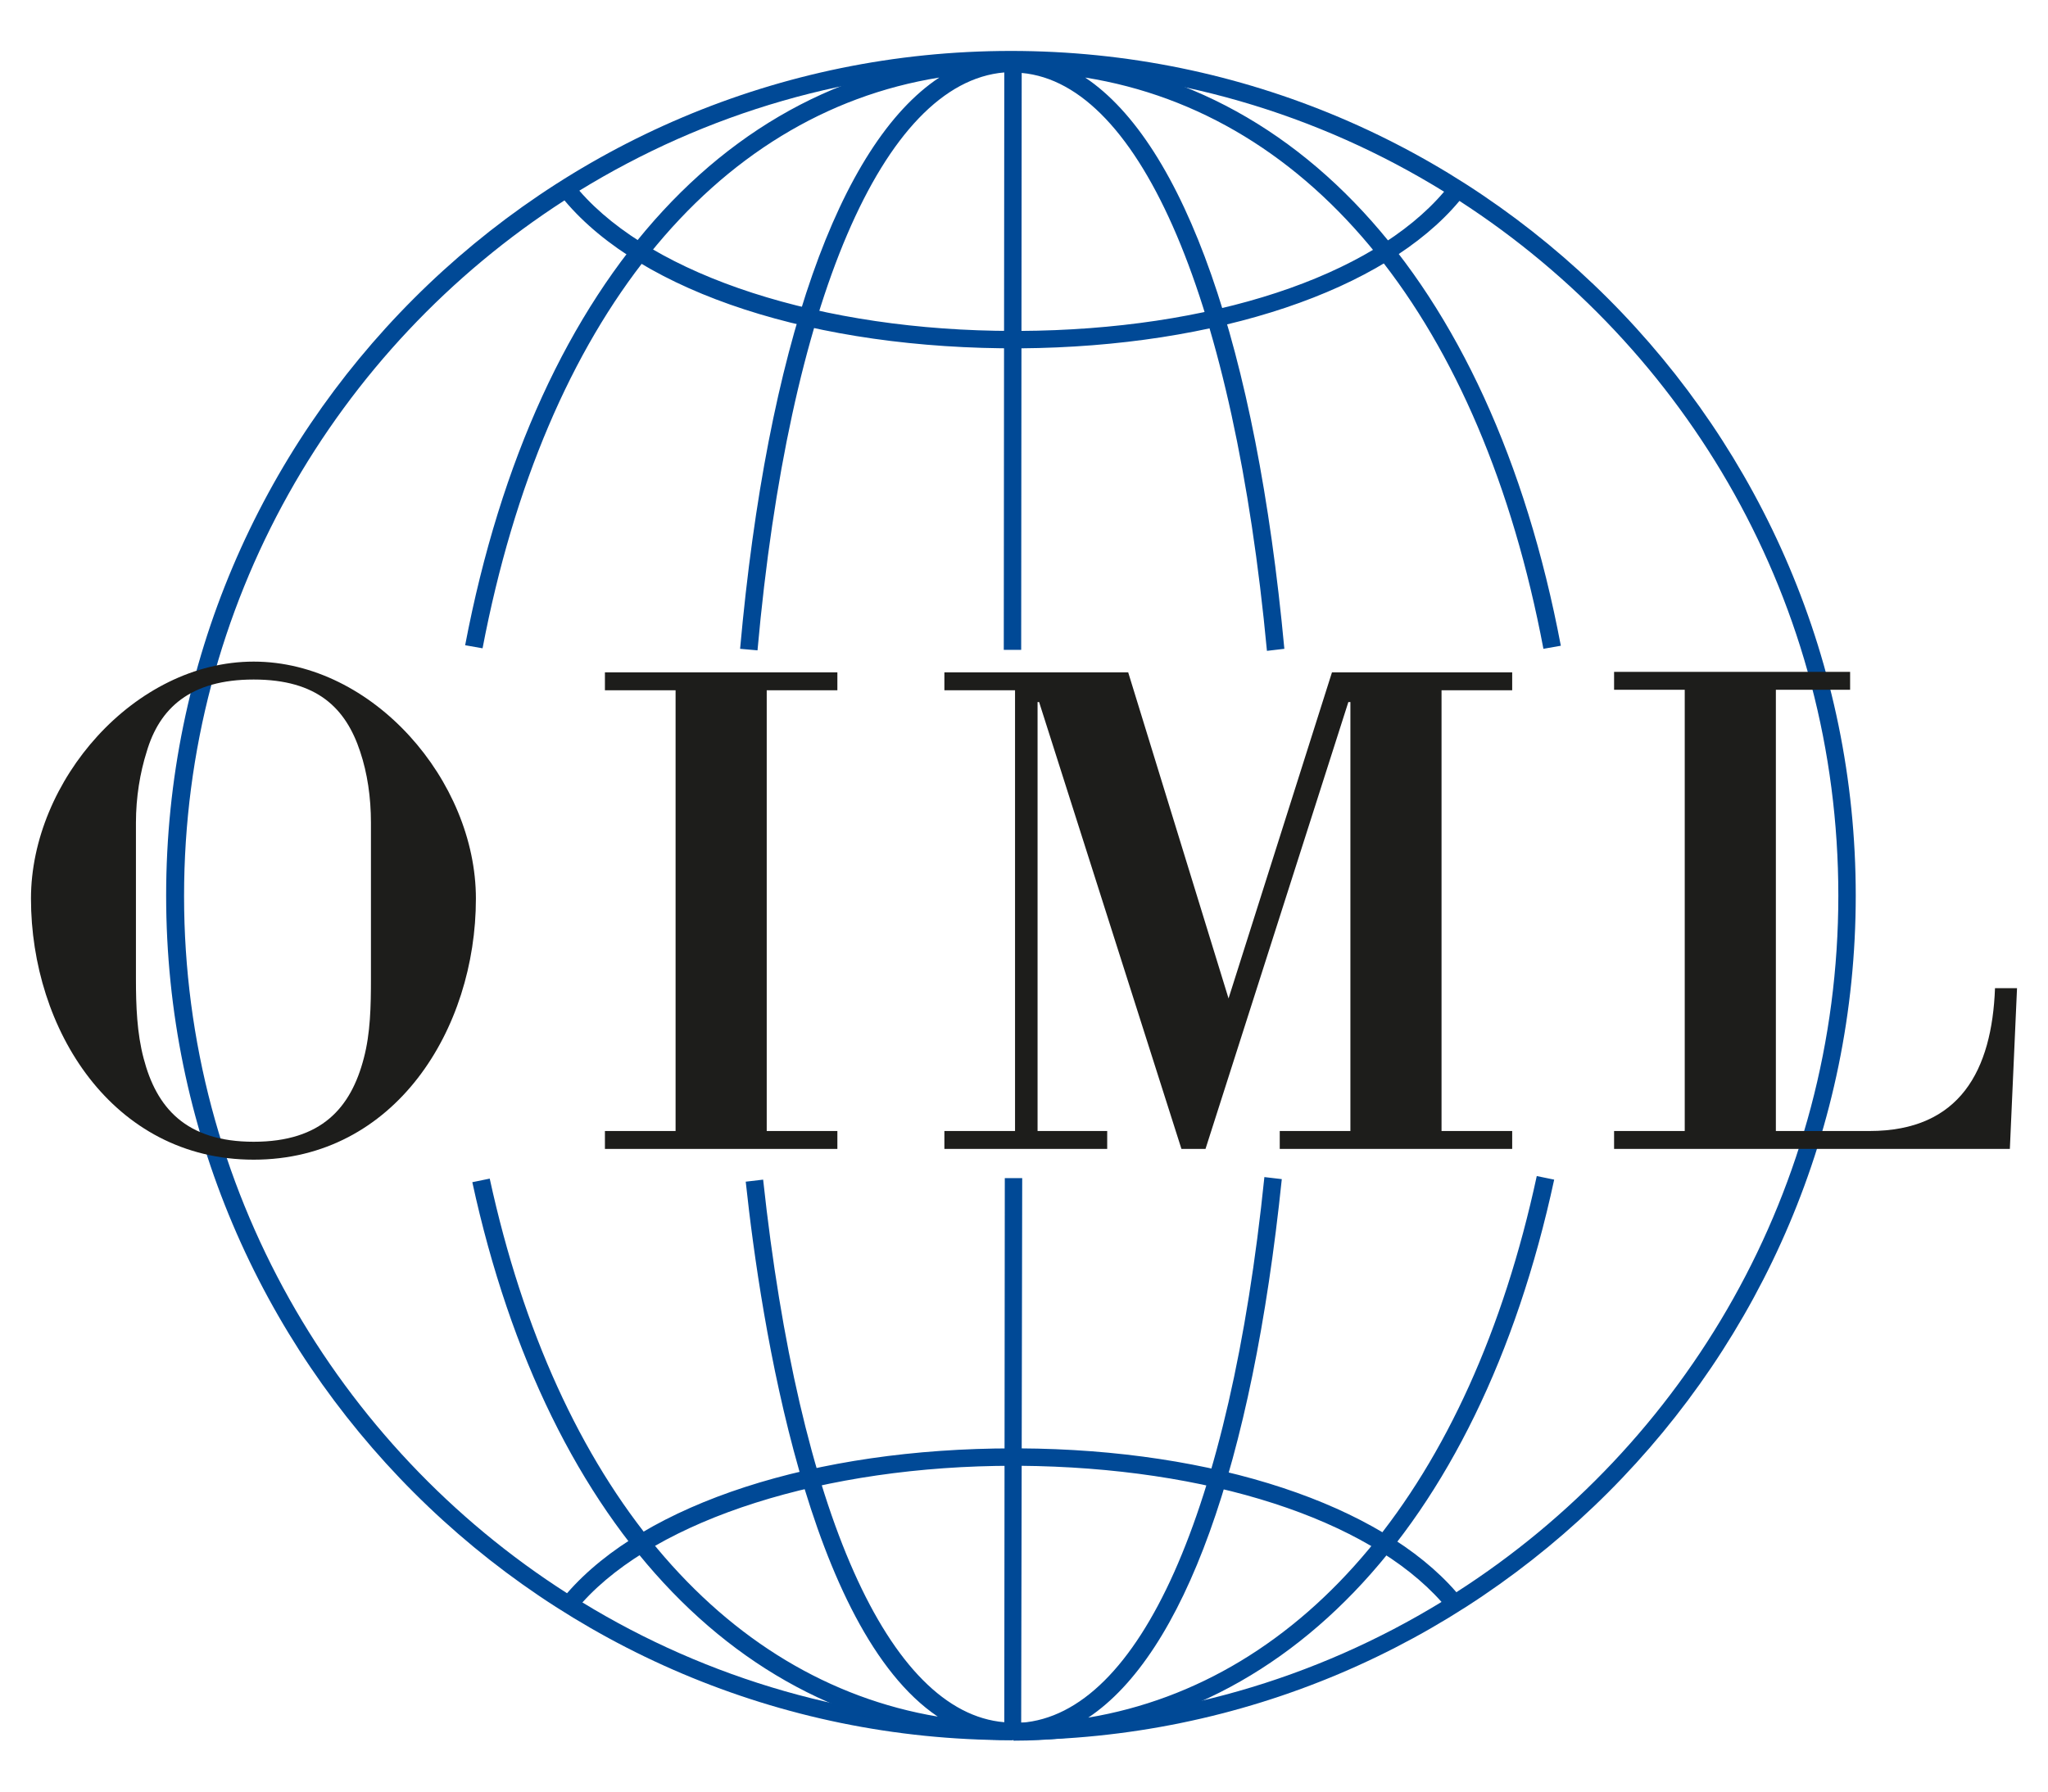
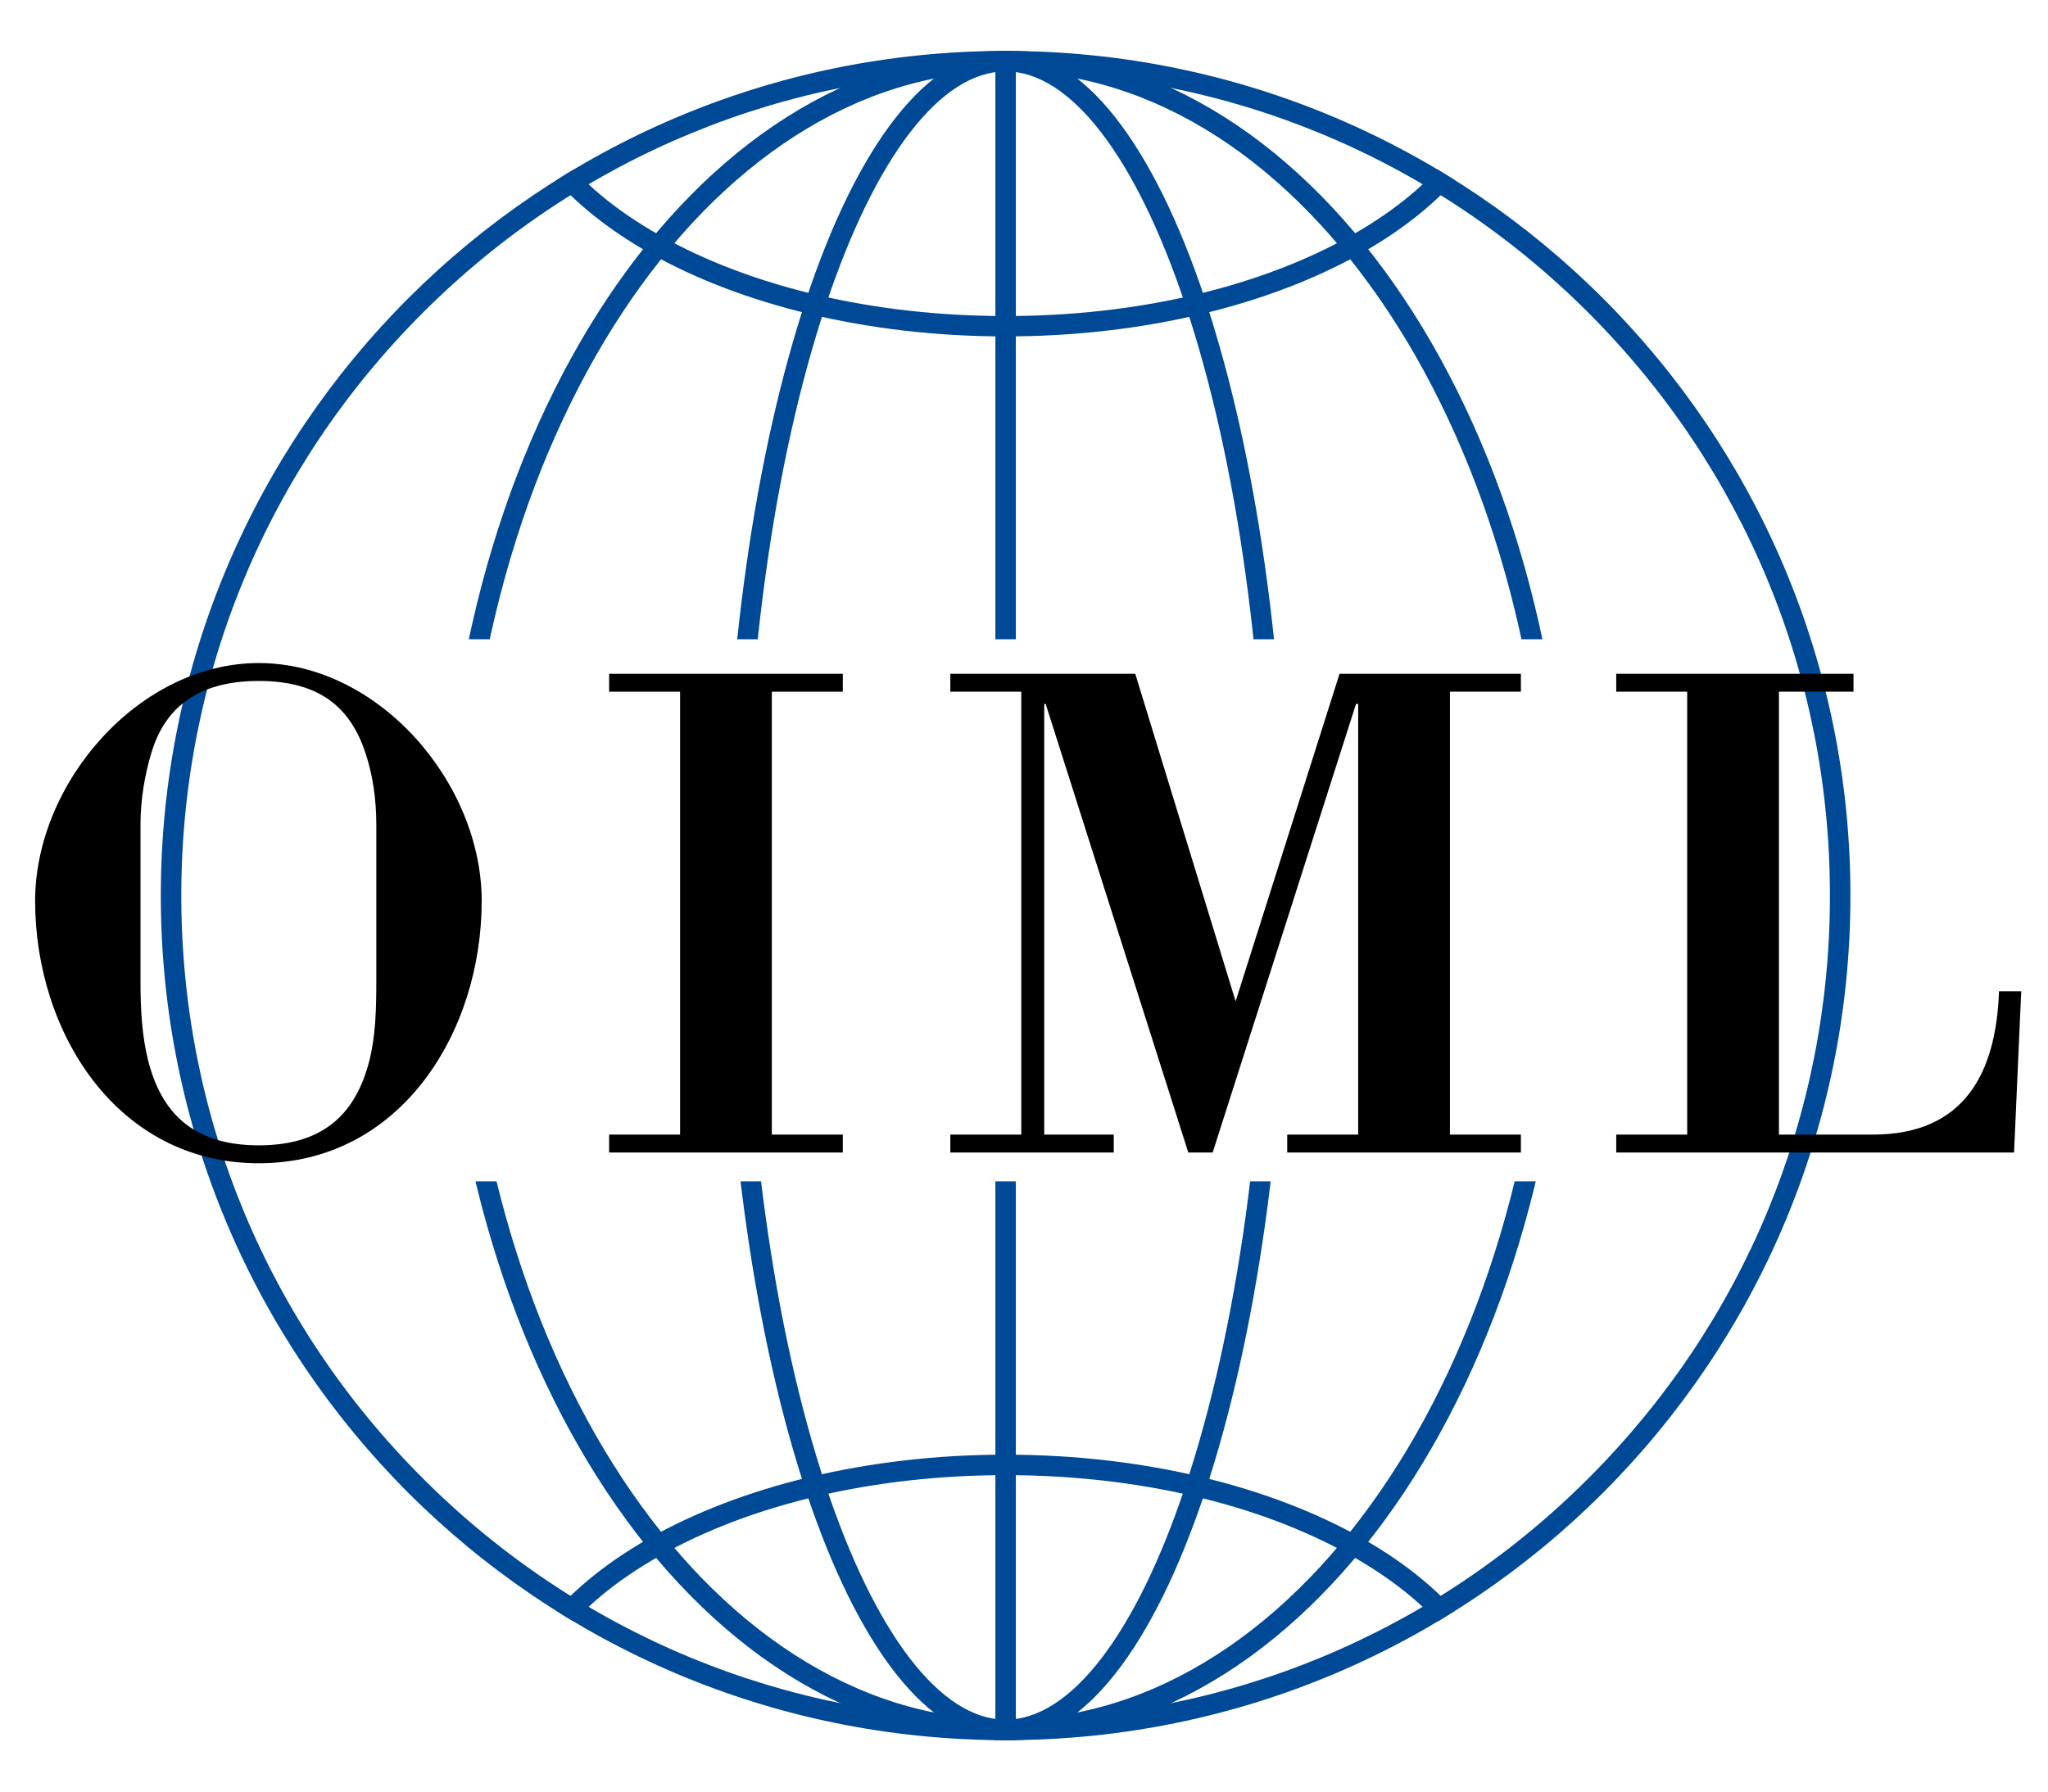
- <svg xmlns="http://www.w3.org/2000/svg" id="uuid-a6082f7c-62b6-4c6f-996a-acf74f7440c8" width="400" height="350" viewBox="0 0 400 350">
-   <path d="m197.45,339.95c-91,0-165-74-165-165S106.45,9.95,197.45,9.95s165,74,165,165-74,165-165,165m-83.7-26.9c24.4,14.9,53.1,23.5,83.8,23.5s59.5-8.6,84-23.6c-14.4-16.2-45.6-26.3-82.4-26.6h-1.2c-36.9,0-69.5,10.4-84.2,26.7m-3.5-273.9c-44.7,28.8-74.3,78.9-74.3,135.9s29.9,107.5,74.8,136.2c15.3-17.6,48.4-28.3,87.1-28.3h1.3c38.1.2,70.5,11,85.3,28.1,44.8-28.7,74.6-79,74.6-136.1s-29.5-106.9-74-135.7c-14.6,17.5-47.3,28.5-85.8,28.8-40,.2-73.8-10.8-89-28.9m2.9-1.9c14.5,16.7,47.4,27.4,84.8,27.4h1.2c37.3-.2,68.8-10.6,82.9-27.2-24.6-15.2-53.6-24-84.6-24s-59.7,8.7-84.3,23.8" style="fill:#004996; stroke-width:0px;" />
-   <path d="m49.55,226.55c27.6,0,43.4-25.5,43.4-51,0-23-20.1-46.3-43.4-46.3S6.05,152.55,6.05,175.55c0,25.5,15.9,51,43.5,51m22.9-35.4c0,5.4-.1,10.7-1.4,15.6-2.5,9.6-8.2,16.3-21.5,16.3s-19-6.7-21.5-16.3c-1.3-4.9-1.5-10.2-1.5-15.6v-30.4c0-5,.8-9.8,2.1-13.9,2.5-8.5,8.5-14.1,20.9-14.1s18,5.6,20.8,14.1c1.4,4.2,2.1,8.9,2.1,13.9,0,0,0,30.4,0,30.4Z" style="fill:#1d1d1b; fill-rule:evenodd; stroke-width:0px;" />
-   <polygon points="149.75 134.85 163.55 134.85 163.55 131.35 118.15 131.35 118.15 134.85 131.95 134.85 131.95 220.95 118.15 220.95 118.15 224.45 163.55 224.45 163.55 220.95 149.75 220.95 149.75 134.85" style="fill:#1d1d1b; stroke-width:0px;" />
-   <polygon points="281.55 134.85 295.35 134.85 295.35 131.35 260.15 131.35 239.95 195.05 220.35 131.35 184.45 131.35 184.45 134.85 198.25 134.85 198.25 220.95 184.45 220.95 184.45 224.45 216.25 224.45 216.25 220.95 202.65 220.95 202.65 137.15 202.95 137.15 230.75 224.45 235.45 224.45 263.35 137.15 263.75 137.15 263.75 220.95 249.95 220.95 249.95 224.45 295.35 224.45 295.35 220.95 281.55 220.95 281.55 134.85" style="fill:#1d1d1b; stroke-width:0px;" />
-   <path d="m392.55,224.45l1.4-31.4h-4.3c-.6,16-6.8,27.9-24.5,27.9h-18.3v-86.2h14.5v-3.5h-46.1v3.5h13.8v86.2h-13.8v3.5h77.3Z" style="fill:#1d1d1b; stroke-width:0px;" />
-   <path d="m198.15,340.05h-.2v-2h-.2v1.9c-51.3,0-90.7-40.8-105.5-109l3.4-.7c13,59.8,45.2,98,87.5,105.1-25.2-17-34.5-76.5-37.5-104.5l3.4-.4c7,64.8,24.5,104.1,47.1,106l.1-106.3h3.4l-.2,106.4c23.1-1.7,40.8-41.3,47.5-106.6l3.4.4c-5.8,56-19.2,92.8-37.8,105.2,42.4-7.1,74.6-45.5,87.6-105.8l3.4.7c-14.8,68.6-54.2,109.6-105.4,109.6m49.3-212.9c-6.4-68-24.6-110.8-47.9-112.9l-.1,112.7h-3.4l.1-112.8c-23.7,2-42.1,44.9-48.2,112.9l-3.4-.3c5.3-59,19.4-98.7,38.9-111.6-44.2,7.1-77,47.6-89.2,111.5l-3.4-.6C104.65,53.65,144.55,10.55,197.65,10.55h.2v.1c53.3.1,93.3,43.2,107,115.5l-3.4.6c-12.1-63.9-45-104.5-89.5-111.6,19.3,12.9,33.4,52.6,38.9,111.6l-3.4.4h0Z" style="fill:#004996; stroke-width:0px;" />
+ <svg xmlns="http://www.w3.org/2000/svg" id="uuid-ceba9efe-0f70-4031-b5c2-7e98dfb45c65" width="400" height="350" viewBox="0 0 400 350">
+   <defs>
+     <clipPath id="uuid-289d4c3f-5ecb-45e1-8c88-e4dd44415bff">
+       <path d="m31.41,5.11v334.94h334.94V5.11H31.41Zm293.54,225.67H69.44v-105.89h255.51v105.89Z" style="fill:none; stroke-width:0px;" />
+     </clipPath>
+     <clipPath id="uuid-bde1ba65-4c9b-4682-8a7a-dffb627c8d5d">
+       <circle cx="196.41" cy="174.95" r="165" style="fill:none; stroke-width:0px;" />
+     </clipPath>
+     <clipPath id="uuid-f3007e2d-4cd8-4500-b6fa-7e56f27991cd">
+       <path d="m31.41,392.48v334.94h334.94v-334.94H31.41Zm293.54,225.67H69.44v-105.89h255.51v105.89Z" style="fill:none; stroke-width:0px;" />
+     </clipPath>
+     <clipPath id="uuid-f64d3e5b-9e3a-49ce-9ec6-6baa3b944e5f">
+       <circle cx="196.41" cy="562.32" r="165" style="fill:none; stroke-width:0px;" />
+     </clipPath>
+   </defs>
+   <g style="clip-path:url(#uuid-289d4c3f-5ecb-45e1-8c88-e4dd44415bff);">
+     <path d="m196.41,13.95c12.65,0,25.44,16.62,35.1,45.59,10.26,30.77,15.9,71.75,15.9,115.41s-5.65,84.64-15.9,115.41c-9.66,28.97-22.45,45.59-35.1,45.59s-25.44-16.62-35.1-45.59c-10.26-30.77-15.9-71.75-15.9-115.41s5.65-84.64,15.9-115.41c9.66-28.97,22.45-45.59,35.1-45.59m0-4c-30.38,0-55,73.87-55,165s24.62,165,55,165,55-73.87,55-165S226.79,9.95,196.41,9.95h0Z" style="fill:#004996; stroke-width:0px;" />
+     <path d="m196.41,13.95c58.45,0,106,72.22,106,161s-47.55,161-106,161-106-72.22-106-161S137.97,13.95,196.41,13.95m0-4c-60.75,0-110,73.87-110,165s49.25,165,110,165,110-73.87,110-165S257.17,9.95,196.41,9.95h0Z" style="fill:#004996; stroke-width:0px;" />
+     <path d="m196.41,13.95c43,0,83.44,16.75,113.84,47.16s47.16,70.84,47.16,113.84-16.75,83.44-47.16,113.84c-30.41,30.41-70.84,47.16-113.84,47.16s-83.44-16.75-113.84-47.16c-30.41-30.41-47.16-70.84-47.16-113.84s16.75-83.44,47.16-113.84c30.41-30.41,70.84-47.16,113.84-47.16m0-4C105.29,9.95,31.41,83.82,31.41,174.95s73.87,165,165,165,165-73.87,165-165S287.54,9.95,196.41,9.95h0Z" style="fill:#004996; stroke-width:0px;" />
+     <line x1="196.41" y1="10.2" x2="196.41" y2="339.95" style="fill:none; stroke:#004996; stroke-linejoin:round; stroke-width:4px;" />
+     <g style="clip-path:url(#uuid-bde1ba65-4c9b-4682-8a7a-dffb627c8d5d);">
+       <path d="m196.41-41.82c25.62,0,49.64,5.62,67.65,15.82,17.29,9.79,26.81,22.56,26.81,35.96s-9.52,26.16-26.81,35.96c-18,10.2-42.03,15.82-67.65,15.82s-49.64-5.62-67.65-15.82c-17.29-9.79-26.81-22.56-26.81-35.96s9.52-26.16,26.81-35.96c18-10.2,42.03-15.82,67.65-15.82m0-4c-54.38,0-98.45,24.97-98.45,55.77s44.08,55.77,98.45,55.77,98.45-24.97,98.45-55.77-44.08-55.77-98.45-55.77h0Z" style="fill:#004996; stroke-width:0px;" />
+       <path d="m196.41,288.18c25.62,0,49.64,5.62,67.65,15.82,17.29,9.79,26.81,22.56,26.81,35.96s-9.52,26.16-26.81,35.96c-18,10.2-42.03,15.82-67.65,15.82s-49.64-5.62-67.65-15.82c-17.29-9.79-26.81-22.56-26.81-35.96s9.52-26.16,26.81-35.96c18-10.2,42.03-15.82,67.65-15.82m0-4c-54.38,0-98.45,24.97-98.45,55.77s44.08,55.77,98.45,55.77,98.45-24.97,98.45-55.77-44.08-55.77-98.45-55.77h0Z" style="fill:#004996; stroke-width:0px;" />
+     </g>
+   </g>
+   <path d="m6.86,176.01c0-23.1,20.3-46.48,43.68-46.48s43.54,23.38,43.54,46.48c0,25.62-15.82,51.24-43.54,51.24S6.86,201.63,6.86,176.01Zm66.64-14.84c0-5.04-.7-9.8-2.1-14-2.8-8.54-8.54-14.14-20.86-14.14s-18.48,5.6-21,14.14c-1.26,4.2-2.1,8.96-2.1,14v30.52c0,5.46.28,10.78,1.54,15.68,2.52,9.66,8.4,16.38,21.56,16.38s19.04-6.72,21.56-16.38c1.26-4.9,1.4-10.22,1.4-15.68v-30.52Z" style="stroke-width:0px;" />
+   <path d="m150.75,221.65h13.86v3.5h-45.64v-3.5h13.86v-86.52h-13.86v-3.5h45.64v3.5h-13.86v86.52Z" style="stroke-width:0px;" />
+   <path d="m283.19,221.65h13.86v3.5h-45.64v-3.5h13.86v-84.14h-.42l-28,87.64h-4.76l-27.86-87.64h-.28v84.14h13.58v3.5h-31.92v-3.5h13.86v-86.52h-13.86v-3.5h36.12l19.6,63.98,20.3-63.98h35.42v3.5h-13.86v86.52Z" style="stroke-width:0px;" />
+   <path d="m315.67,225.15v-3.5h13.86v-86.52h-13.86v-3.5h46.34v3.5h-14.56v86.52h18.34c17.78,0,24.08-11.9,24.64-28h4.34l-1.4,31.5h-77.7Z" style="stroke-width:0px;" />
+   <g style="clip-path:url(#uuid-f3007e2d-4cd8-4500-b6fa-7e56f27991cd);">
+     <g style="clip-path:url(#uuid-f64d3e5b-9e3a-49ce-9ec6-6baa3b944e5f);">
+       <path d="m196.41,345.55c25.62,0,49.64,5.62,67.65,15.82,17.29,9.79,26.81,22.56,26.81,35.96s-9.52,26.16-26.81,35.96c-18,10.2-42.03,15.82-67.65,15.82s-49.64-5.62-67.65-15.82c-17.29-9.79-26.81-22.56-26.81-35.96s9.52-26.16,26.81-35.96c18-10.2,42.03-15.82,67.65-15.82m0-4c-54.38,0-98.45,24.97-98.45,55.77s44.08,55.77,98.45,55.77,98.45-24.97,98.45-55.77-44.08-55.77-98.45-55.77h0Z" style="fill:#61b4ff; stroke-width:0px;" />
+     </g>
+   </g>
</svg>
